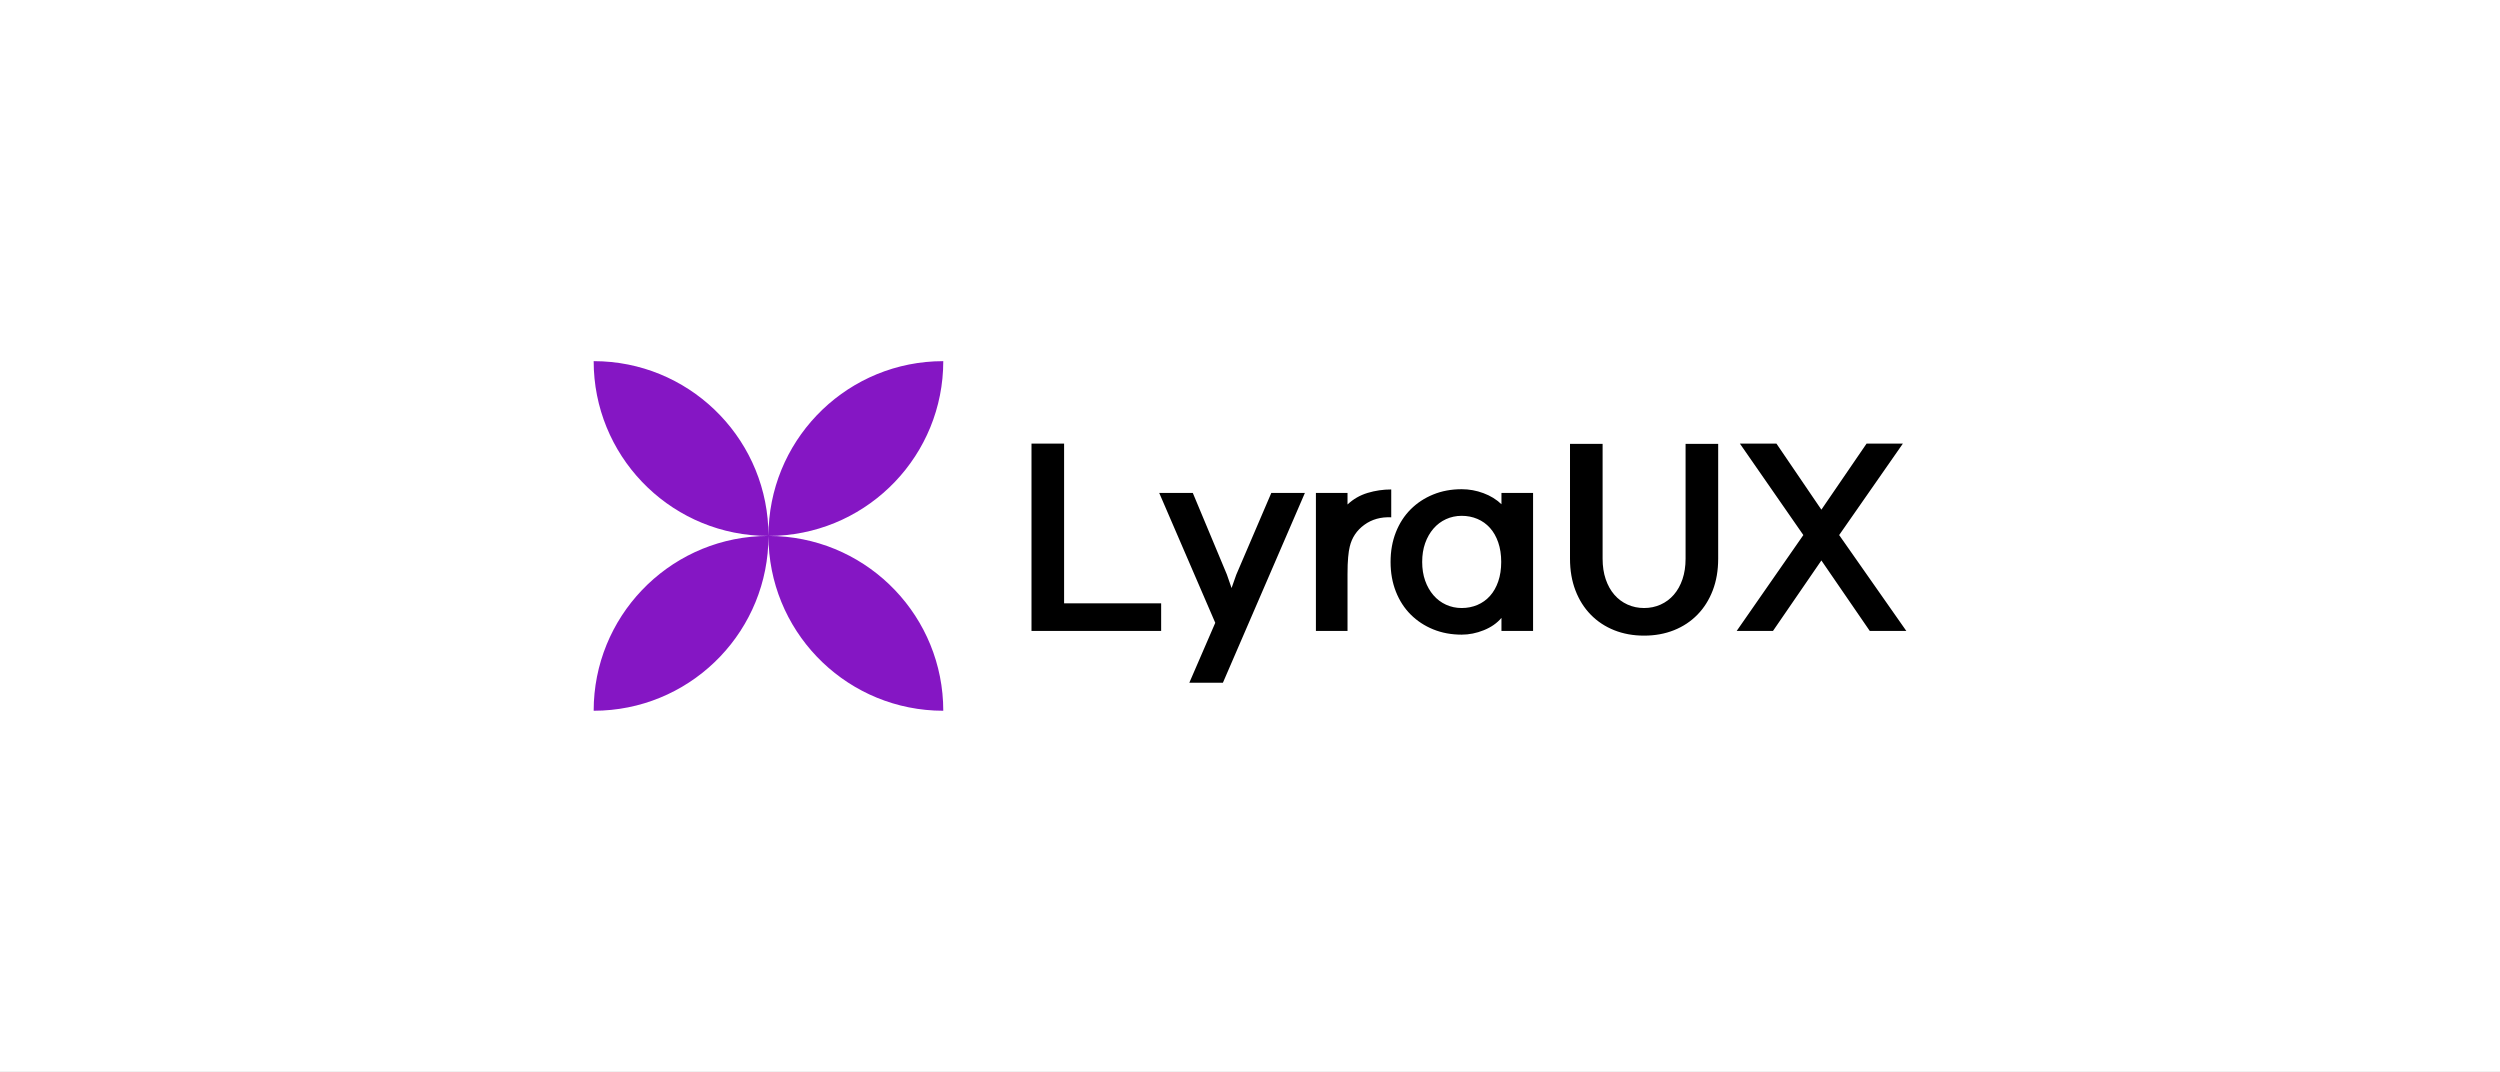
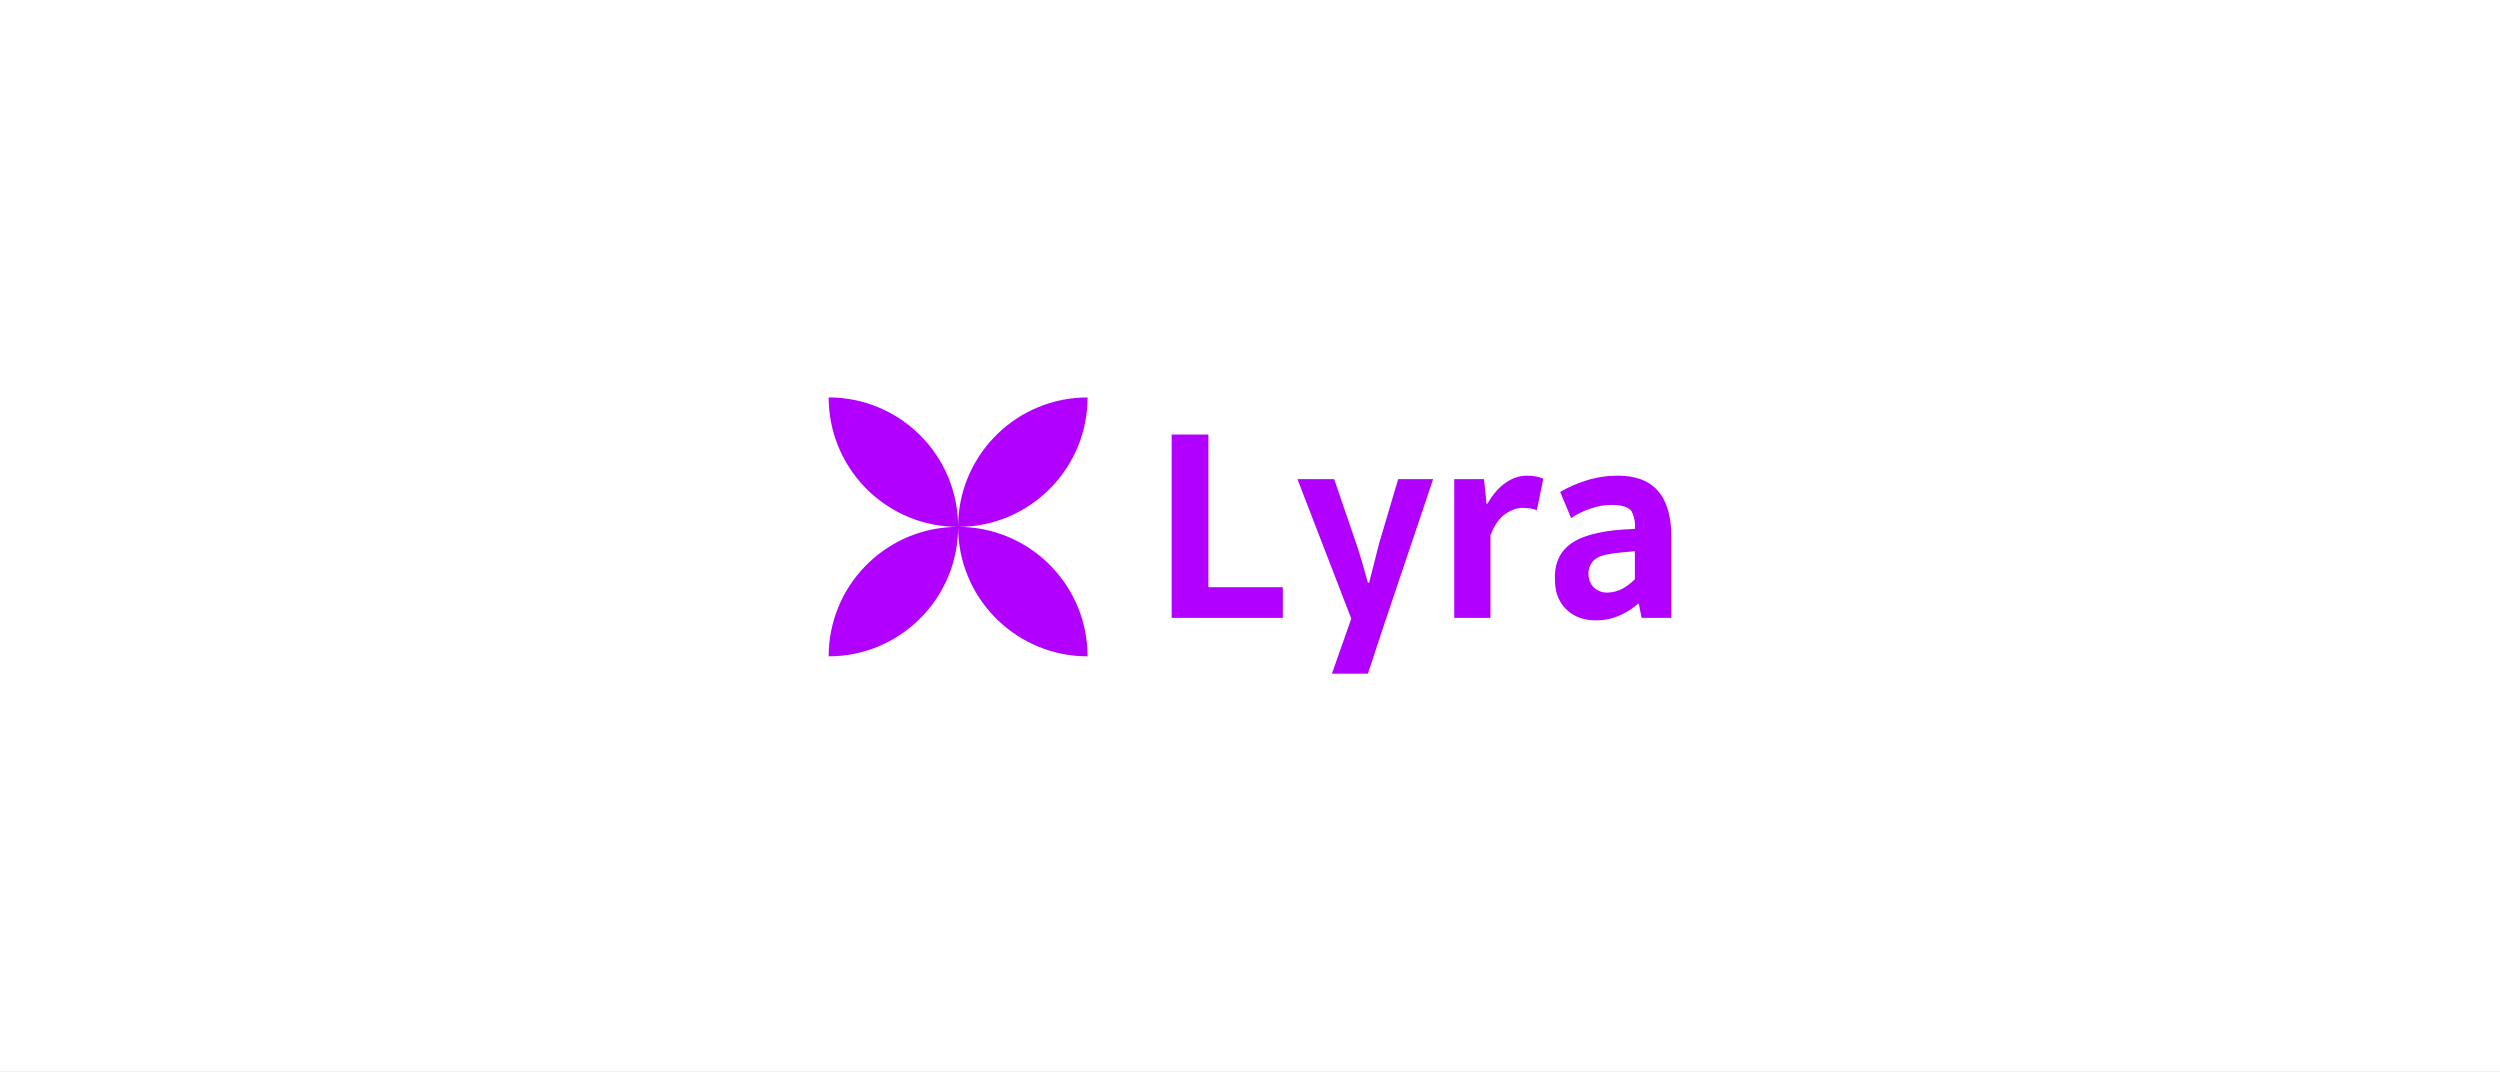
<svg xmlns="http://www.w3.org/2000/svg" width="3032" height="1299" xml:space="preserve" overflow="hidden">
  <defs>
    <clipPath id="clip0">
      <rect x="-866" y="0" width="3032" height="1299" />
    </clipPath>
  </defs>
  <g clip-path="url(#clip0)" transform="translate(866 0)">
    <rect x="-866" y="0" width="3032" height="1299" fill="#FFFFFF" />
-     <path d="M-146 438-146 438-146 438-135.09 438.276C-23.076 443.954 66 536.574 66 650 66 763.426-23.076 856.046-135.09 861.724L-146 862-146 862-146 862C-146 748.575-56.924 655.954 55.09 650.276L65.999 650 55.09 649.724C-56.924 644.046-146 551.425-146 438ZM278 438 278 438 278 438C278 551.425 188.924 644.046 76.91 649.724L66.001 650 76.91 650.276C188.924 655.954 278 748.575 278 862L278 862 278 862 267.09 861.724C155.076 856.046 66 763.426 66 650 66 536.574 155.076 443.954 267.09 438.276Z" fill="#8516C4" fill-rule="evenodd" />
-     <path d="M906.748 625.598C899.959 625.598 893.619 626.943 887.729 629.634 881.839 632.325 876.747 636.161 872.454 641.144 868.161 646.127 864.816 652.007 862.42 658.783 860.024 665.56 858.826 673.134 858.826 681.505 858.826 689.876 860.024 697.45 862.42 704.227 864.816 711.004 868.161 716.883 872.454 721.866 876.747 726.849 881.839 730.686 887.729 733.376 893.619 736.067 899.959 737.413 906.748 737.413 913.537 737.413 919.877 736.167 925.767 733.675 931.657 731.184 936.749 727.546 941.042 722.763 945.335 717.98 948.68 712.1 951.075 705.124 953.472 698.148 954.67 690.275 954.67 681.505 954.67 672.735 953.472 664.863 951.075 657.887 948.68 650.911 945.335 645.031 941.042 640.248 936.749 635.464 931.657 631.826 925.767 629.335 919.877 626.844 913.537 625.598 906.748 625.598ZM539.88 597.794 580.614 597.794 621.946 696.753 627.637 713.196 633.328 697.052 675.858 597.794 716.592 597.794 617.154 828 576.421 828 607.87 755.351ZM821.287 593.608 821.287 627.392C808.708 626.794 797.826 629.833 788.641 636.51 779.456 643.187 773.565 652.007 770.97 662.969 770.171 666.158 769.522 670.443 769.023 675.825 768.524 681.206 768.274 687.983 768.274 696.155L768.274 765.217 729.937 765.217 729.937 597.794 768.274 597.794 768.274 611.846C775.263 605.268 783.4 600.584 792.684 597.794 801.969 595.003 811.503 593.608 821.287 593.608ZM906.748 593.309C915.733 593.309 924.519 594.904 933.105 598.093 941.691 601.282 948.979 605.766 954.969 611.546L954.969 597.794 993.307 597.794 993.307 765.217 954.969 765.217 954.969 749.371C949.578 755.749 942.439 760.732 933.554 764.32 924.669 767.907 915.733 769.701 906.748 769.701 894.168 769.701 882.637 767.558 872.154 763.273 861.672 758.988 852.586 753.009 844.899 745.335 837.212 737.661 831.221 728.393 826.928 717.531 822.635 706.669 820.489 694.66 820.489 681.505 820.489 668.351 822.635 656.342 826.928 645.479 831.221 634.617 837.212 625.349 844.899 617.675 852.586 610.002 861.672 604.023 872.154 599.737 882.637 595.452 894.168 593.309 906.748 593.309ZM1038.1 538.299 1077.64 538.299 1077.64 677.619C1077.64 686.787 1078.88 695.059 1081.38 702.433 1083.88 709.808 1087.37 716.086 1091.86 721.268 1096.35 726.45 1101.7 730.437 1107.89 733.227 1114.08 736.017 1120.76 737.413 1127.95 737.413 1135.14 737.413 1141.83 736.017 1148.02 733.227 1154.21 730.437 1159.55 726.45 1164.04 721.268 1168.54 716.086 1172.03 709.808 1174.53 702.433 1177.02 695.059 1178.27 686.787 1178.27 677.619L1178.27 538.299 1217.81 538.299 1217.81 677.619C1217.81 691.77 1215.61 704.576 1211.22 716.036 1206.82 727.497 1200.63 737.313 1192.65 745.484 1184.66 753.656 1175.18 759.935 1164.19 764.32 1153.21 768.704 1141.13 770.897 1127.95 770.897 1114.77 770.897 1102.69 768.704 1091.71 764.32 1080.73 759.935 1071.25 753.656 1063.26 745.484 1055.27 737.313 1049.08 727.497 1044.69 716.036 1040.3 704.576 1038.1 691.77 1038.1 677.619ZM1244.13 538 1288.46 538 1342.97 618.124 1397.78 538 1441.81 538 1364.53 648.918 1446 765.217 1401.67 765.217 1342.97 679.711 1284.26 765.217 1240.24 765.217 1321.1 648.918ZM385 538 424.536 538 424.536 731.732 542.243 731.732 542.243 765.217 385 765.217Z" fill-rule="evenodd" />
+     <path d="M139 482 139 482 139 482 147.079 482.204C230.033 486.409 296 555.001 296 639 296 722.999 230.033 791.591 147.079 795.796L139 796 139 796 139 796C139 712.001 204.967 643.409 287.921 639.204L296 639 287.921 638.796C204.967 634.591 139 565.999 139 482ZM453 482 453 482 453 482C453 565.999 387.033 634.591 304.079 638.796L296 639 304.079 639.204C387.033 643.409 453 712.001 453 796L453 796 453 796 444.921 795.796C361.967 791.591 296 722.999 296 639 296 555.001 361.967 486.409 444.921 482.204Z" fill="#B100FF" fill-rule="evenodd" />
+     <path d="M1116.77 668.544C1111.55 668.944 1106.39 669.395 1101.27 669.896 1096.15 670.397 1091.19 671.048 1086.37 671.849 1076.75 673.252 1069.98 676.157 1066.06 680.564 1062.15 684.972 1060.3 690.181 1060.5 696.191 1060.7 703.203 1062.95 708.713 1067.27 712.72 1071.58 716.727 1076.95 718.73 1083.37 718.73 1089.79 718.53 1095.65 717.077 1100.97 714.373 1106.28 711.668 1111.55 707.712 1116.77 702.502ZM707.532 581.093 752.066 581.093 778.847 659.228C781.455 666.841 783.862 674.554 786.069 682.368 788.276 690.181 790.582 698.295 792.99 706.71L794.494 706.71C796.501 698.896 798.506 690.983 800.513 682.969 802.518 674.955 804.525 667.041 806.531 659.228L829.701 581.093 872.129 581.093 813.752 754.191 792.99 817 749.358 817 772.829 750.284ZM1096.3 576.885C1139.43 576.885 1161 601.628 1161 651.114L1161 749.383 1124.89 749.383 1121.58 732.254 1120.68 732.254C1113.46 738.464 1105.58 743.373 1097.06 746.979 1088.53 750.585 1079.45 752.388 1069.82 752.388 1054.78 752.388 1042.69 747.931 1033.57 739.016 1024.44 730.1 1019.87 718.33 1019.87 703.705 1018.87 683.069 1026.04 667.792 1041.39 657.875 1056.74 647.959 1081.86 642.499 1116.77 641.497 1117.57 634.485 1116.26 627.373 1112.85 620.16 1109.24 614.951 1101.02 612.347 1088.18 612.347 1080.36 612.347 1072.18 613.75 1063.66 616.554 1055.13 619.359 1047.06 623.266 1039.43 628.275L1026.19 596.72C1035.42 591.111 1046.1 586.402 1058.24 582.595 1070.38 578.789 1083.06 576.885 1096.3 576.885ZM985.883 576.885C990.497 576.885 994.308 577.236 997.317 577.937 1000.33 578.639 1003.13 579.49 1005.74 580.492L997.919 618.658C995.111 617.656 992.353 616.955 989.644 616.554 986.936 616.153 983.877 615.953 980.467 615.953 973.847 615.953 966.926 618.407 959.704 623.316 952.482 628.224 946.464 636.789 941.65 649.01L941.65 749.383 897.717 749.383 897.717 581.093 933.826 581.093 936.835 610.844 938.039 610.844C944.258 599.825 951.53 591.411 959.855 585.6 968.179 579.79 976.856 576.885 985.883 576.885ZM555 527 599.534 527 599.534 712.119 689.807 712.119 689.807 749.383 555 749.383Z" fill="#B100FF" fill-rule="evenodd" />
  </g>
</svg>
